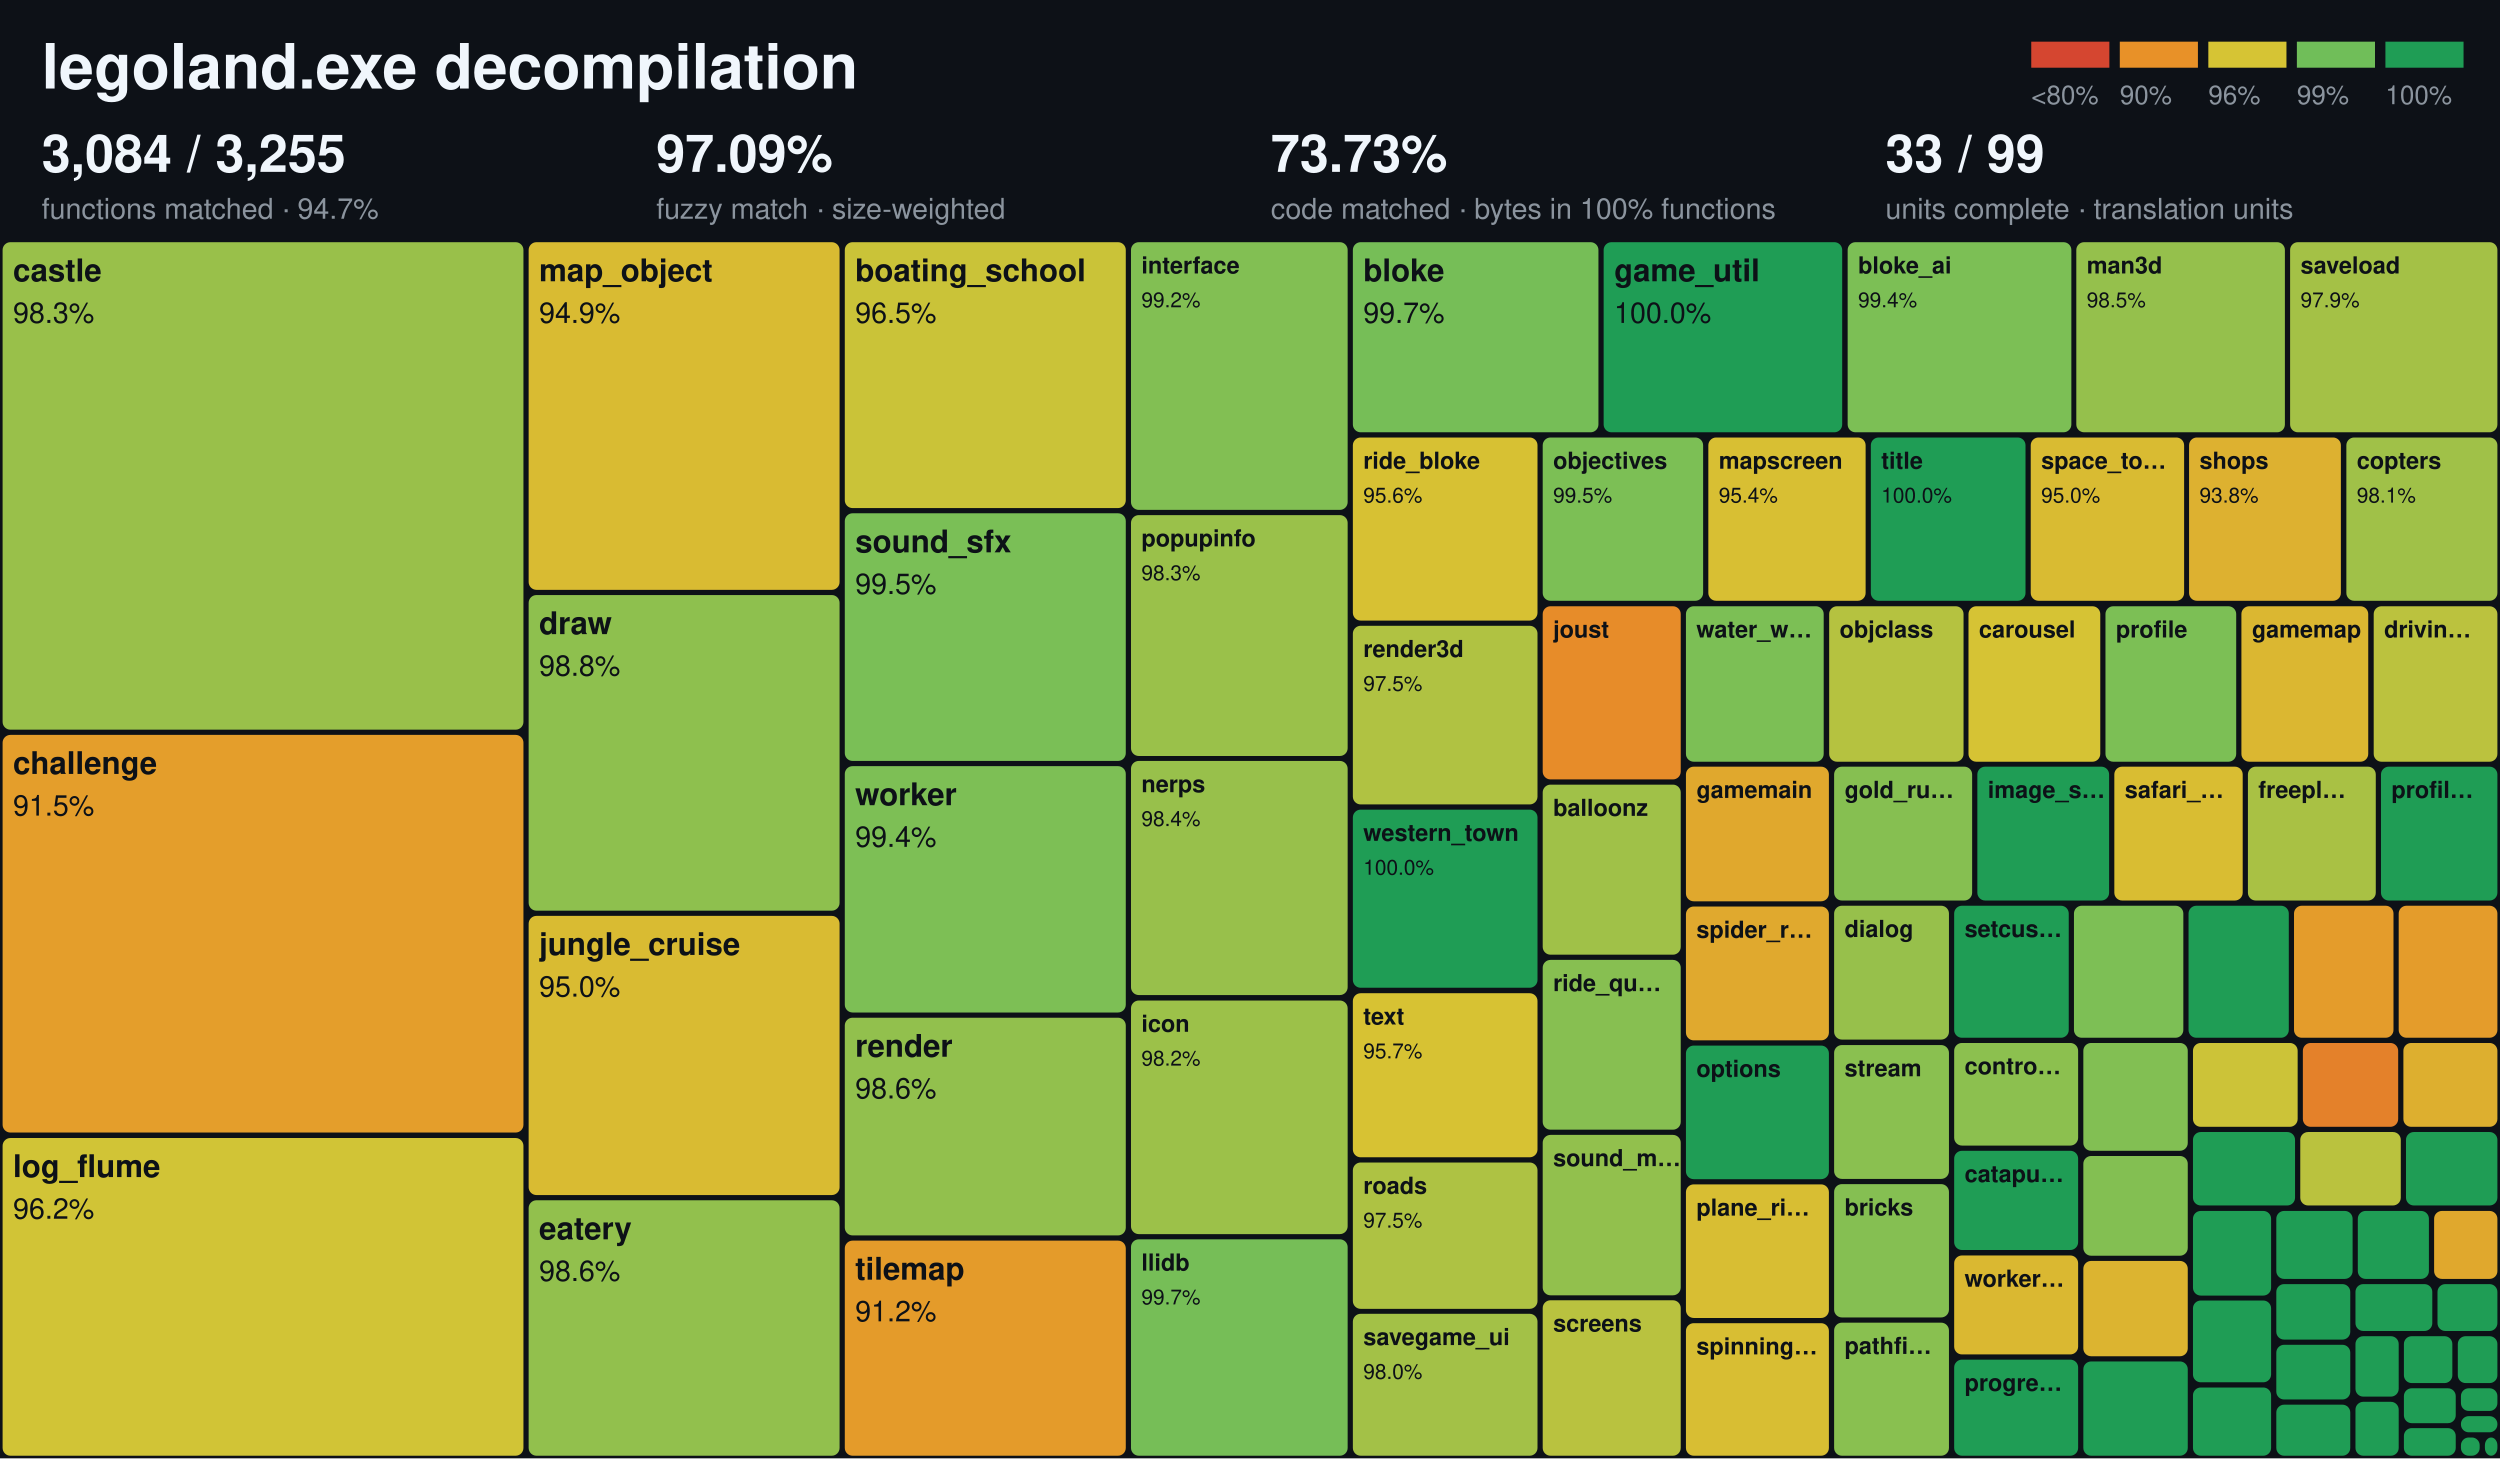
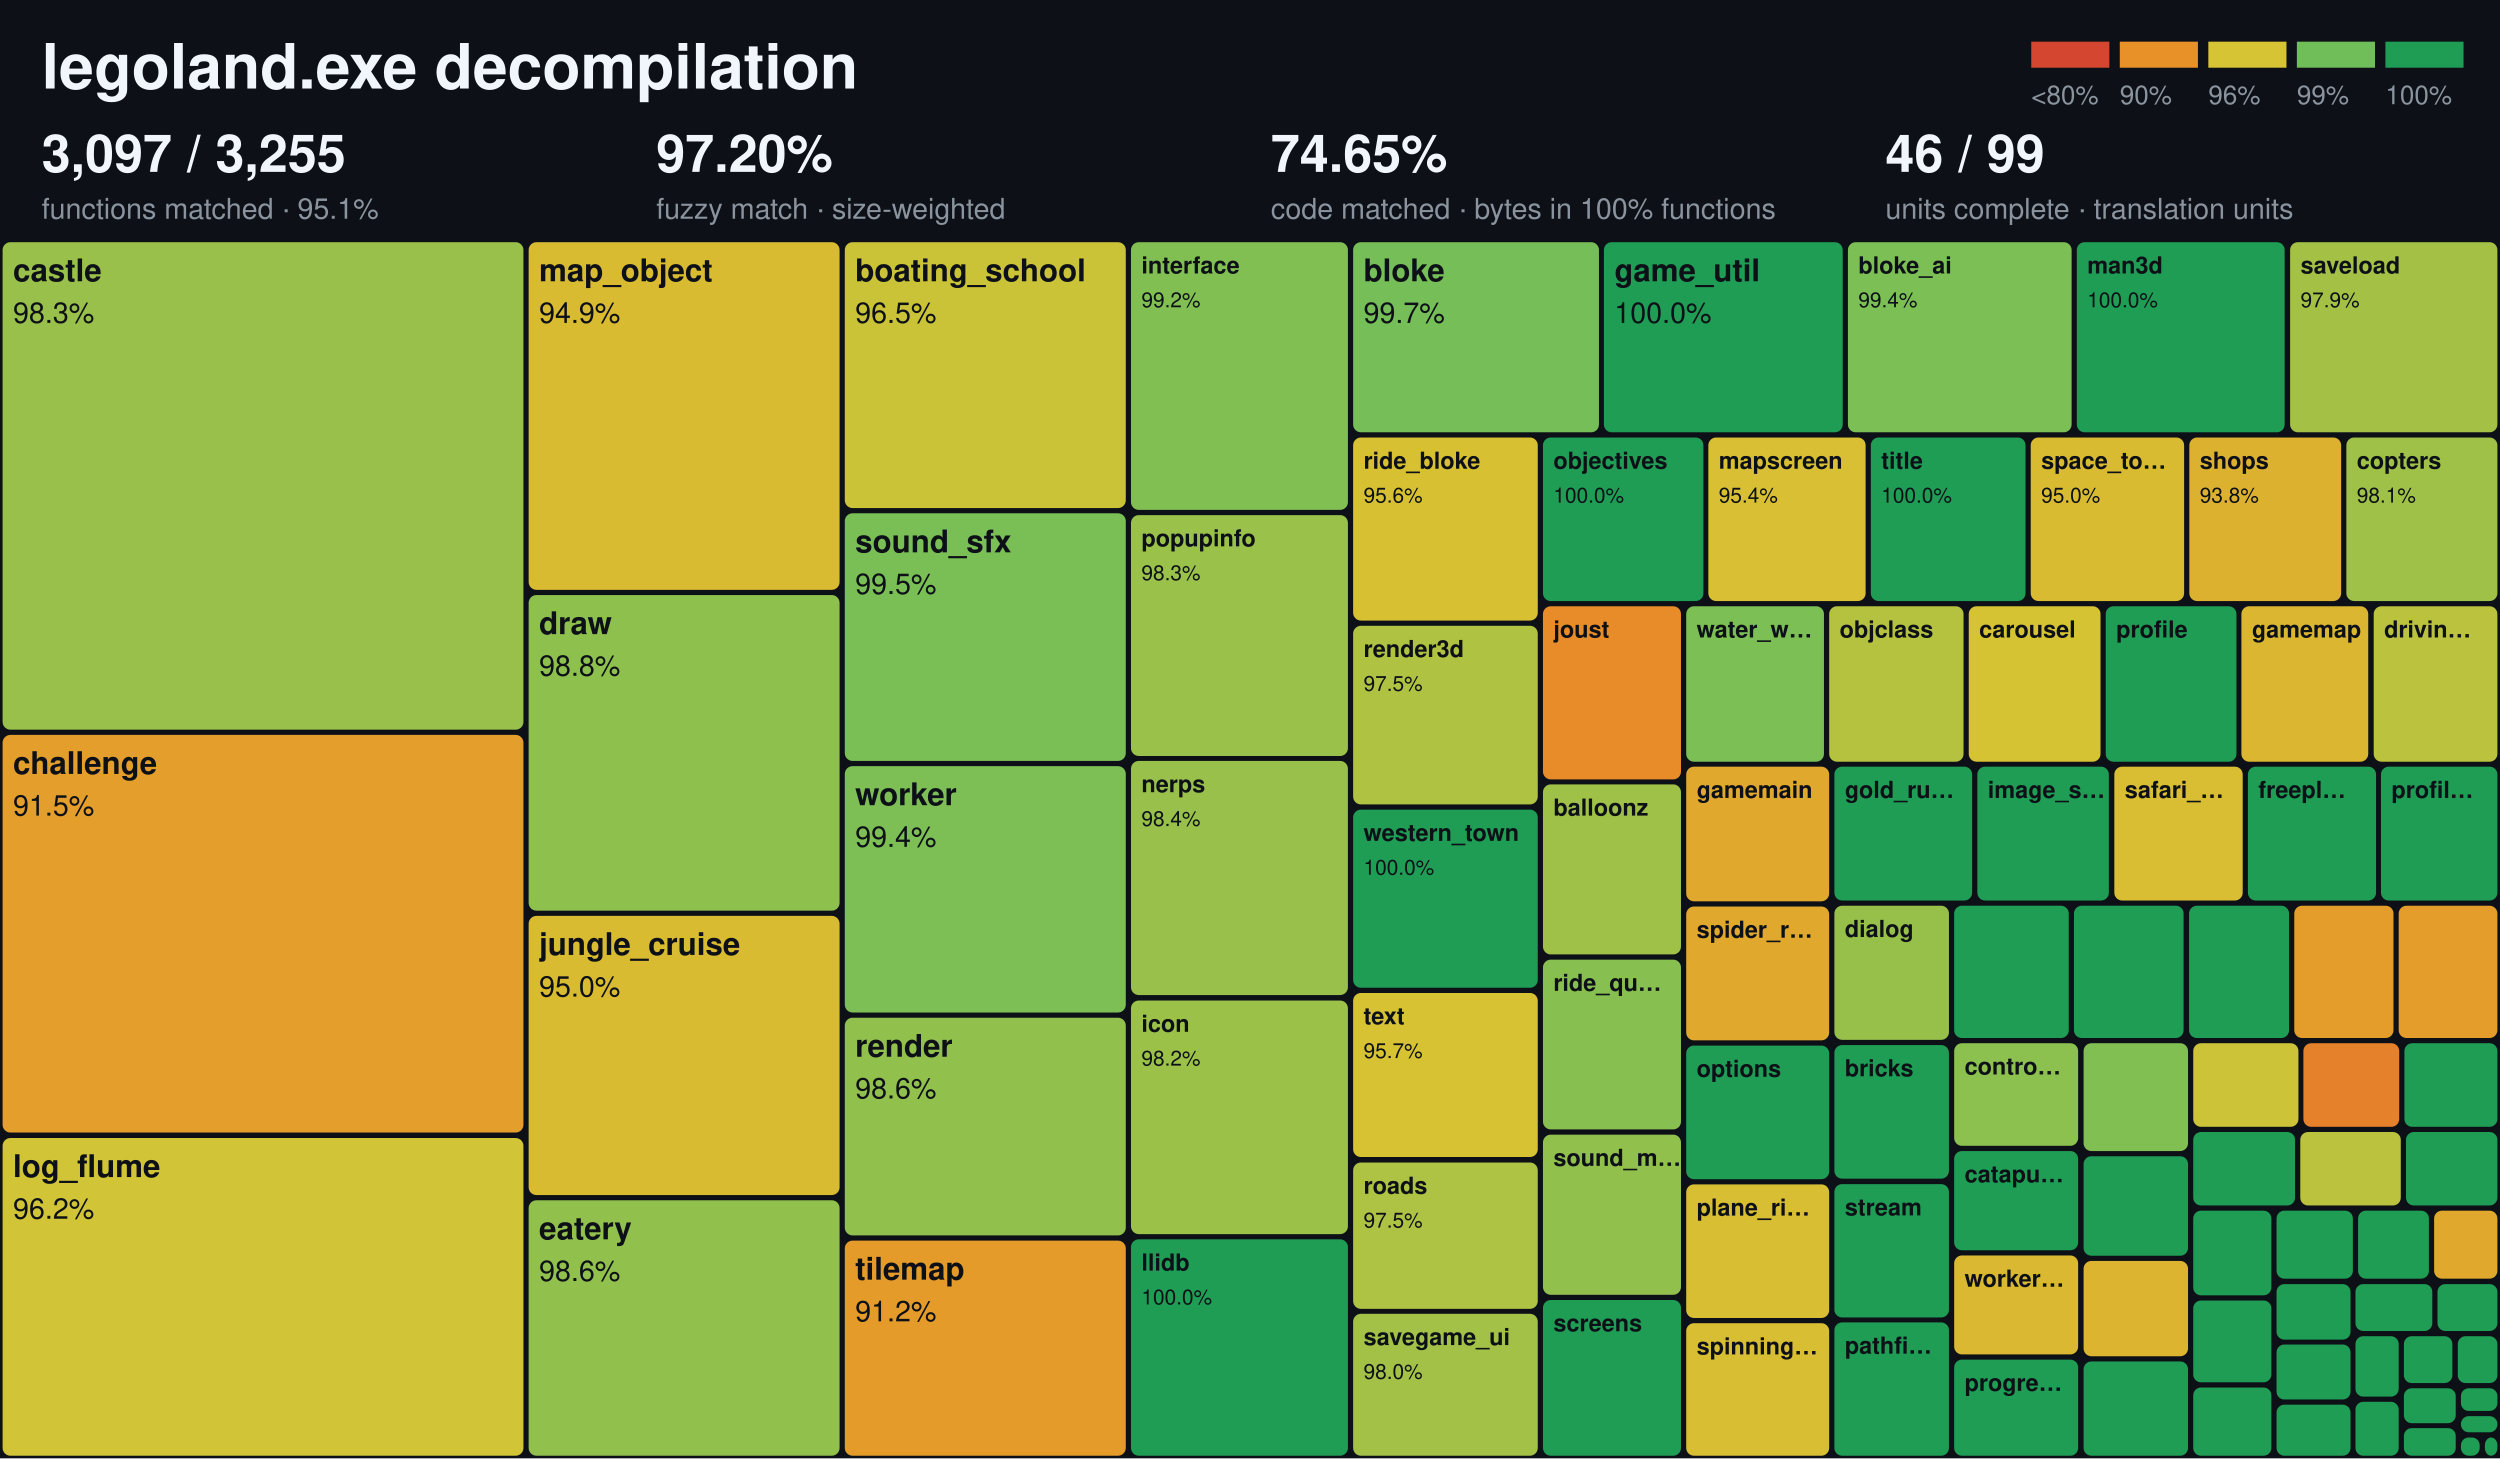
<svg xmlns="http://www.w3.org/2000/svg" width="960" height="560" viewBox="0 0 960 560" font-family="Segoe UI, Helvetica, Arial, sans-serif">
  <rect width="960" height="560" fill="#0d1117" />
  <text x="16" y="34" fill="#f0f6fc" font-size="24" font-weight="700">legoland.exe decompilation</text>
-   <text x="16" y="66" fill="#f0f6fc" font-size="20" font-weight="600">3,084 / 3,255</text>
-   <text x="16" y="84" fill="#8b949e" font-size="11">functions matched · 94.7%</text>
-   <text x="252" y="66" fill="#f0f6fc" font-size="20" font-weight="600">97.09%</text>
+   <text x="16" y="66" fill="#f0f6fc" font-size="20" font-weight="600">3,097 / 3,255</text>
+   <text x="16" y="84" fill="#8b949e" font-size="11">functions matched · 95.1%</text>
+   <text x="252" y="66" fill="#f0f6fc" font-size="20" font-weight="600">97.20%</text>
  <text x="252" y="84" fill="#8b949e" font-size="11">fuzzy match · size-weighted</text>
-   <text x="488" y="66" fill="#f0f6fc" font-size="20" font-weight="600">73.73%</text>
+   <text x="488" y="66" fill="#f0f6fc" font-size="20" font-weight="600">74.65%</text>
  <text x="488" y="84" fill="#8b949e" font-size="11">code matched · bytes in 100% functions</text>
-   <text x="724" y="66" fill="#f0f6fc" font-size="20" font-weight="600">33 / 99</text>
+   <text x="724" y="66" fill="#f0f6fc" font-size="20" font-weight="600">46 / 99</text>
  <text x="724" y="84" fill="#8b949e" font-size="11">units complete · translation units</text>
  <rect x="780" y="16" width="30" height="10" fill="#d54630" />
  <text x="780" y="40" fill="#8b949e" font-size="10">&lt;80%</text>
  <rect x="814" y="16" width="30" height="10" fill="#e89128" />
  <text x="814" y="40" fill="#8b949e" font-size="10">90%</text>
  <rect x="848" y="16" width="30" height="10" fill="#d6c434" />
  <text x="848" y="40" fill="#8b949e" font-size="10">96%</text>
  <rect x="882" y="16" width="30" height="10" fill="#70be59" />
  <text x="882" y="40" fill="#8b949e" font-size="10">99%</text>
  <rect x="916" y="16" width="30" height="10" fill="#1f9d55" />
  <text x="916" y="40" fill="#8b949e" font-size="10">100%</text>
  <g>
    <rect x="1.0" y="93.0" width="200.0" height="187.2" rx="3" fill="#99c04a" />
  </g>
  <text x="5.0" y="108.0" fill="#0d1117" font-size="12" font-weight="600">castle</text>
  <text x="5.0" y="124.0" fill="#0d1117" font-size="11">98.3%</text>
  <g>
    <rect x="1.0" y="282.2" width="200.0" height="152.7" rx="3" fill="#e49e2b" />
  </g>
  <text x="5.0" y="297.2" fill="#0d1117" font-size="12" font-weight="600">challenge</text>
  <text x="5.0" y="313.2" fill="#0d1117" font-size="11">91.5%</text>
  <g>
    <rect x="1.0" y="437.0" width="200.0" height="122.0" rx="3" fill="#d1c436" />
  </g>
  <text x="5.0" y="452.0" fill="#0d1117" font-size="12" font-weight="600">log_flume</text>
  <text x="5.0" y="468.0" fill="#0d1117" font-size="11">96.2%</text>
  <g>
    <rect x="203.0" y="93.0" width="119.4" height="133.5" rx="3" fill="#d9bb32" />
  </g>
  <text x="207.0" y="108.0" fill="#0d1117" font-size="12" font-weight="600">map_object</text>
  <text x="207.0" y="124.0" fill="#0d1117" font-size="11">94.9%</text>
  <g>
    <rect x="203.0" y="228.5" width="119.4" height="121.2" rx="3" fill="#8ec04e" />
  </g>
  <text x="207.0" y="243.5" fill="#0d1117" font-size="12" font-weight="600">draw</text>
  <text x="207.0" y="259.5" fill="#0d1117" font-size="11">98.8%</text>
  <g>
    <rect x="203.0" y="351.7" width="119.4" height="107.2" rx="3" fill="#d9bb32" />
  </g>
  <text x="207.0" y="366.7" fill="#0d1117" font-size="12" font-weight="600">jungle_cruise</text>
  <text x="207.0" y="382.7" fill="#0d1117" font-size="11">95.0%</text>
  <g>
    <rect x="203.0" y="460.9" width="119.4" height="98.1" rx="3" fill="#92c04d" />
  </g>
  <text x="207.0" y="475.9" fill="#0d1117" font-size="12" font-weight="600">eatery</text>
  <text x="207.0" y="491.9" fill="#0d1117" font-size="11">98.6%</text>
  <g>
    <rect x="324.4" y="93.0" width="107.9" height="102.1" rx="3" fill="#cac338" />
  </g>
  <text x="328.4" y="108.0" fill="#0d1117" font-size="12" font-weight="600">boating_school</text>
  <text x="328.4" y="124.0" fill="#0d1117" font-size="11">96.5%</text>
  <g>
    <rect x="324.4" y="197.1" width="107.9" height="95.1" rx="3" fill="#7abf56" />
  </g>
  <text x="328.4" y="212.1" fill="#0d1117" font-size="12" font-weight="600">sound_sfx</text>
  <text x="328.4" y="228.1" fill="#0d1117" font-size="11">99.5%</text>
  <g>
    <rect x="324.4" y="294.2" width="107.9" height="94.6" rx="3" fill="#7dbf55" />
  </g>
  <text x="328.4" y="309.2" fill="#0d1117" font-size="12" font-weight="600">worker</text>
  <text x="328.4" y="325.2" fill="#0d1117" font-size="11">99.4%</text>
  <g>
    <rect x="324.4" y="390.8" width="107.9" height="83.6" rx="3" fill="#92c04d" />
  </g>
  <text x="328.4" y="405.8" fill="#0d1117" font-size="12" font-weight="600">render</text>
  <text x="328.4" y="421.8" fill="#0d1117" font-size="11">98.6%</text>
  <g>
    <rect x="324.4" y="476.4" width="107.9" height="82.6" rx="3" fill="#e49b2a" />
  </g>
  <text x="328.4" y="491.4" fill="#0d1117" font-size="12" font-weight="600">tilemap</text>
  <text x="328.4" y="507.4" fill="#0d1117" font-size="11">91.2%</text>
  <g>
-     <rect x="434.3" y="93.0" width="83.2" height="102.8" rx="3" fill="#82bf53" />
+     <rect x="434.3" y="93.0" width="83.3" height="102.8" rx="3" fill="#82bf53" />
  </g>
  <text x="438.3" y="105.0" fill="#0d1117" font-size="9" font-weight="600">interface</text>
  <text x="438.3" y="118.0" fill="#0d1117" font-size="8">99.2%</text>
  <g>
-     <rect x="434.3" y="197.8" width="83.2" height="92.5" rx="3" fill="#9ac14a" />
+     <rect x="434.3" y="197.8" width="83.3" height="92.5" rx="3" fill="#9ac14a" />
  </g>
  <text x="438.3" y="209.8" fill="#0d1117" font-size="9" font-weight="600">popupinfo</text>
  <text x="438.3" y="222.8" fill="#0d1117" font-size="8">98.3%</text>
  <g>
-     <rect x="434.3" y="292.2" width="83.2" height="89.9" rx="3" fill="#98c04b" />
+     <rect x="434.3" y="292.2" width="83.3" height="89.9" rx="3" fill="#98c04b" />
  </g>
  <text x="438.3" y="304.2" fill="#0d1117" font-size="9" font-weight="600">nerps</text>
  <text x="438.3" y="317.2" fill="#0d1117" font-size="8">98.4%</text>
  <g>
-     <rect x="434.3" y="384.2" width="83.2" height="89.7" rx="3" fill="#9cc149" />
+     <rect x="434.3" y="384.2" width="83.3" height="89.7" rx="3" fill="#9cc149" />
  </g>
  <text x="438.3" y="396.2" fill="#0d1117" font-size="9" font-weight="600">icon</text>
  <text x="438.3" y="409.2" fill="#0d1117" font-size="8">98.2%</text>
  <g>
-     <rect x="434.3" y="475.9" width="83.2" height="83.1" rx="3" fill="#76be57" />
+     <rect x="434.3" y="475.9" width="83.3" height="83.1" rx="3" fill="#1f9d55" />
  </g>
  <text x="438.3" y="487.9" fill="#0d1117" font-size="9" font-weight="600">llidb</text>
-   <text x="438.3" y="500.9" fill="#0d1117" font-size="8">99.7%</text>
-   <g>
-     <rect x="519.5" y="93.0" width="94.3" height="73.0" rx="3" fill="#76be57" />
-   </g>
-   <text x="523.5" y="108.0" fill="#0d1117" font-size="12" font-weight="600">bloke</text>
-   <text x="523.5" y="124.0" fill="#0d1117" font-size="11">99.7%</text>
-   <g>
-     <rect x="615.8" y="93.0" width="91.6" height="73.0" rx="3" fill="#1f9d55" />
-   </g>
-   <text x="619.8" y="108.0" fill="#0d1117" font-size="12" font-weight="600">game_util</text>
-   <text x="619.8" y="124.0" fill="#0d1117" font-size="11">100.0%</text>
-   <g>
-     <rect x="709.5" y="93.0" width="85.9" height="73.0" rx="3" fill="#7cbf55" />
-   </g>
-   <text x="713.5" y="105.0" fill="#0d1117" font-size="9" font-weight="600">bloke_ai</text>
-   <text x="713.5" y="118.0" fill="#0d1117" font-size="8">99.4%</text>
-   <g>
-     <rect x="797.3" y="93.0" width="80.1" height="73.0" rx="3" fill="#95c04c" />
-   </g>
-   <text x="801.3" y="105.0" fill="#0d1117" font-size="9" font-weight="600">man3d</text>
-   <text x="801.3" y="118.0" fill="#0d1117" font-size="8">98.5%</text>
+   <text x="438.3" y="500.9" fill="#0d1117" font-size="8">100.0%</text>
+   <g>
+     <rect x="519.6" y="93.0" width="94.4" height="73.0" rx="3" fill="#76be57" />
+   </g>
+   <text x="523.6" y="108.0" fill="#0d1117" font-size="12" font-weight="600">bloke</text>
+   <text x="523.6" y="124.0" fill="#0d1117" font-size="11">99.7%</text>
+   <g>
+     <rect x="615.9" y="93.0" width="91.7" height="73.0" rx="3" fill="#1f9d55" />
+   </g>
+   <text x="619.9" y="108.0" fill="#0d1117" font-size="12" font-weight="600">game_util</text>
+   <text x="619.9" y="124.0" fill="#0d1117" font-size="11">100.0%</text>
+   <g>
+     <rect x="709.6" y="93.0" width="85.9" height="73.0" rx="3" fill="#7cbf55" />
+   </g>
+   <text x="713.6" y="105.0" fill="#0d1117" font-size="9" font-weight="600">bloke_ai</text>
+   <text x="713.6" y="118.0" fill="#0d1117" font-size="8">99.4%</text>
+   <g>
+     <rect x="797.5" y="93.0" width="79.8" height="73.0" rx="3" fill="#1f9d55" />
+   </g>
+   <text x="801.5" y="105.0" fill="#0d1117" font-size="9" font-weight="600">man3d</text>
+   <text x="801.5" y="118.0" fill="#0d1117" font-size="8">100.0%</text>
  <g>
    <rect x="879.4" y="93.0" width="79.6" height="73.0" rx="3" fill="#a4c146" />
  </g>
  <text x="883.4" y="105.0" fill="#0d1117" font-size="9" font-weight="600">saveload</text>
  <text x="883.4" y="118.0" fill="#0d1117" font-size="8">97.9%</text>
  <g>
-     <rect x="519.5" y="168.0" width="70.9" height="70.3" rx="3" fill="#d7c133" />
-   </g>
-   <text x="523.5" y="180.0" fill="#0d1117" font-size="9" font-weight="600">ride_bloke</text>
-   <text x="523.5" y="193.0" fill="#0d1117" font-size="8">95.6%</text>
-   <g>
-     <rect x="519.5" y="240.3" width="70.9" height="68.6" rx="3" fill="#b0c242" />
-   </g>
-   <text x="523.5" y="252.3" fill="#0d1117" font-size="9" font-weight="600">render3d</text>
-   <text x="523.5" y="265.3" fill="#0d1117" font-size="8">97.5%</text>
-   <g>
-     <rect x="519.5" y="310.9" width="70.9" height="68.4" rx="3" fill="#1f9d55" />
-   </g>
-   <text x="523.5" y="322.9" fill="#0d1117" font-size="9" font-weight="600">western_town</text>
-   <text x="523.5" y="335.9" fill="#0d1117" font-size="8">100.0%</text>
-   <g>
-     <rect x="519.5" y="381.4" width="70.9" height="63.0" rx="3" fill="#d7c233" />
-   </g>
-   <text x="523.5" y="393.4" fill="#0d1117" font-size="9" font-weight="600">text</text>
-   <text x="523.5" y="406.4" fill="#0d1117" font-size="8">95.7%</text>
-   <g>
-     <rect x="519.5" y="446.4" width="70.9" height="56.2" rx="3" fill="#aec243" />
-   </g>
-   <text x="523.5" y="458.4" fill="#0d1117" font-size="9" font-weight="600">roads</text>
-   <text x="523.5" y="471.4" fill="#0d1117" font-size="8">97.5%</text>
-   <g>
-     <rect x="519.5" y="504.5" width="70.9" height="54.5" rx="3" fill="#a3c147" />
-   </g>
-   <text x="523.5" y="516.5" fill="#0d1117" font-size="9" font-weight="600">savegame_ui</text>
-   <text x="523.5" y="529.5" fill="#0d1117" font-size="8">98.0%</text>
-   <g>
-     <rect x="592.4" y="168.0" width="61.6" height="62.7" rx="3" fill="#7cbf55" />
-   </g>
-   <text x="596.4" y="180.0" fill="#0d1117" font-size="9" font-weight="600">objectives</text>
-   <text x="596.4" y="193.0" fill="#0d1117" font-size="8">99.5%</text>
-   <g>
-     <rect x="656.0" y="168.0" width="60.4" height="62.7" rx="3" fill="#d8bf33" />
+     <rect x="519.6" y="168.0" width="70.9" height="70.3" rx="3" fill="#d7c133" />
+   </g>
+   <text x="523.6" y="180.0" fill="#0d1117" font-size="9" font-weight="600">ride_bloke</text>
+   <text x="523.6" y="193.0" fill="#0d1117" font-size="8">95.6%</text>
+   <g>
+     <rect x="519.6" y="240.3" width="70.9" height="68.6" rx="3" fill="#b0c242" />
+   </g>
+   <text x="523.6" y="252.3" fill="#0d1117" font-size="9" font-weight="600">render3d</text>
+   <text x="523.6" y="265.3" fill="#0d1117" font-size="8">97.5%</text>
+   <g>
+     <rect x="519.6" y="310.9" width="70.9" height="68.4" rx="3" fill="#1f9d55" />
+   </g>
+   <text x="523.6" y="322.9" fill="#0d1117" font-size="9" font-weight="600">western_town</text>
+   <text x="523.6" y="335.9" fill="#0d1117" font-size="8">100.0%</text>
+   <g>
+     <rect x="519.6" y="381.3" width="70.9" height="63.0" rx="3" fill="#d7c233" />
+   </g>
+   <text x="523.6" y="393.3" fill="#0d1117" font-size="9" font-weight="600">text</text>
+   <text x="523.6" y="406.3" fill="#0d1117" font-size="8">95.7%</text>
+   <g>
+     <rect x="519.6" y="446.4" width="70.9" height="56.2" rx="3" fill="#aec243" />
+   </g>
+   <text x="523.6" y="458.4" fill="#0d1117" font-size="9" font-weight="600">roads</text>
+   <text x="523.6" y="471.4" fill="#0d1117" font-size="8">97.5%</text>
+   <g>
+     <rect x="519.6" y="504.5" width="70.9" height="54.5" rx="3" fill="#a3c147" />
+   </g>
+   <text x="523.6" y="516.5" fill="#0d1117" font-size="9" font-weight="600">savegame_ui</text>
+   <text x="523.6" y="529.5" fill="#0d1117" font-size="8">98.0%</text>
+   <g>
+     <rect x="592.5" y="168.0" width="61.6" height="62.8" rx="3" fill="#1f9d55" />
+   </g>
+   <text x="596.5" y="180.0" fill="#0d1117" font-size="9" font-weight="600">objectives</text>
+   <text x="596.5" y="193.0" fill="#0d1117" font-size="8">100.0%</text>
+   <g>
+     <rect x="656.0" y="168.0" width="60.4" height="62.8" rx="3" fill="#d8bf33" />
  </g>
  <text x="660.0" y="180.0" fill="#0d1117" font-size="9" font-weight="600">mapscreen</text>
  <text x="660.0" y="193.0" fill="#0d1117" font-size="8">95.4%</text>
  <g>
-     <rect x="718.4" y="168.0" width="59.4" height="62.7" rx="3" fill="#1f9d55" />
+     <rect x="718.4" y="168.0" width="59.4" height="62.8" rx="3" fill="#1f9d55" />
  </g>
  <text x="722.4" y="180.0" fill="#0d1117" font-size="9" font-weight="600">title</text>
  <text x="722.4" y="193.0" fill="#0d1117" font-size="8">100.0%</text>
  <g>
-     <rect x="779.8" y="168.0" width="58.9" height="62.7" rx="3" fill="#d9bb32" />
+     <rect x="779.8" y="168.0" width="58.9" height="62.8" rx="3" fill="#d9bb32" />
  </g>
  <text x="783.8" y="180.0" fill="#0d1117" font-size="9" font-weight="600">space_to…</text>
  <text x="783.8" y="193.0" fill="#0d1117" font-size="8">95.0%</text>
  <g>
-     <rect x="840.6" y="168.0" width="58.3" height="62.7" rx="3" fill="#ddb130" />
-   </g>
-   <text x="844.6" y="180.0" fill="#0d1117" font-size="9" font-weight="600">shops</text>
-   <text x="844.6" y="193.0" fill="#0d1117" font-size="8">93.8%</text>
-   <g>
-     <rect x="901.0" y="168.0" width="58.0" height="62.7" rx="3" fill="#a0c148" />
+     <rect x="840.7" y="168.0" width="58.3" height="62.8" rx="3" fill="#ddb130" />
+   </g>
+   <text x="844.7" y="180.0" fill="#0d1117" font-size="9" font-weight="600">shops</text>
+   <text x="844.7" y="193.0" fill="#0d1117" font-size="8">93.8%</text>
+   <g>
+     <rect x="901.0" y="168.0" width="58.0" height="62.8" rx="3" fill="#a0c148" />
  </g>
  <text x="905.0" y="180.0" fill="#0d1117" font-size="9" font-weight="600">copters</text>
  <text x="905.0" y="193.0" fill="#0d1117" font-size="8">98.1%</text>
  <g>
-     <rect x="592.4" y="232.8" width="53.0" height="66.5" rx="3" fill="#e78c29" />
-   </g>
-   <text x="596.4" y="244.8" fill="#0d1117" font-size="9" font-weight="600">joust</text>
-   <g>
-     <rect x="592.4" y="301.3" width="53.0" height="65.3" rx="3" fill="#a0c148" />
-   </g>
-   <text x="596.4" y="313.3" fill="#0d1117" font-size="9" font-weight="600">balloonz</text>
-   <g>
-     <rect x="592.4" y="368.6" width="53.0" height="65.2" rx="3" fill="#87bf51" />
-   </g>
-   <text x="596.4" y="380.6" fill="#0d1117" font-size="9" font-weight="600">ride_qu…</text>
-   <g>
-     <rect x="592.4" y="435.8" width="53.0" height="61.6" rx="3" fill="#92c04d" />
-   </g>
-   <text x="596.4" y="447.8" fill="#0d1117" font-size="9" font-weight="600">sound_m…</text>
-   <g>
-     <rect x="592.4" y="499.3" width="53.0" height="59.7" rx="3" fill="#b9c23f" />
-   </g>
-   <text x="596.4" y="511.3" fill="#0d1117" font-size="9" font-weight="600">screens</text>
-   <g>
-     <rect x="647.4" y="232.8" width="52.9" height="59.7" rx="3" fill="#7cbf55" />
-   </g>
-   <text x="651.4" y="244.8" fill="#0d1117" font-size="9" font-weight="600">water_w…</text>
+     <rect x="592.5" y="232.8" width="53.0" height="66.5" rx="3" fill="#e78c29" />
+   </g>
+   <text x="596.5" y="244.8" fill="#0d1117" font-size="9" font-weight="600">joust</text>
+   <g>
+     <rect x="592.5" y="301.2" width="53.0" height="65.3" rx="3" fill="#a0c148" />
+   </g>
+   <text x="596.5" y="313.2" fill="#0d1117" font-size="9" font-weight="600">balloonz</text>
+   <g>
+     <rect x="592.5" y="368.5" width="53.0" height="65.2" rx="3" fill="#87bf51" />
+   </g>
+   <text x="596.5" y="380.5" fill="#0d1117" font-size="9" font-weight="600">ride_qu…</text>
+   <g>
+     <rect x="592.5" y="435.7" width="53.0" height="61.5" rx="3" fill="#92c04d" />
+   </g>
+   <text x="596.5" y="447.7" fill="#0d1117" font-size="9" font-weight="600">sound_m…</text>
+   <g>
+     <rect x="592.5" y="499.2" width="53.0" height="59.8" rx="3" fill="#1f9d55" />
+   </g>
+   <text x="596.5" y="511.2" fill="#0d1117" font-size="9" font-weight="600">screens</text>
+   <g>
+     <rect x="647.5" y="232.8" width="52.9" height="59.7" rx="3" fill="#7cbf55" />
+   </g>
+   <text x="651.5" y="244.8" fill="#0d1117" font-size="9" font-weight="600">water_w…</text>
  <g>
    <rect x="702.4" y="232.8" width="51.6" height="59.7" rx="3" fill="#b5c240" />
  </g>
  <text x="706.4" y="244.8" fill="#0d1117" font-size="9" font-weight="600">objclass</text>
  <g>
-     <rect x="755.9" y="232.8" width="50.6" height="59.7" rx="3" fill="#d6c334" />
-   </g>
-   <text x="759.9" y="244.8" fill="#0d1117" font-size="9" font-weight="600">carousel</text>
-   <g>
-     <rect x="808.5" y="232.8" width="50.2" height="59.7" rx="3" fill="#7cbf55" />
-   </g>
-   <text x="812.5" y="244.8" fill="#0d1117" font-size="9" font-weight="600">profile</text>
+     <rect x="756.0" y="232.8" width="50.6" height="59.7" rx="3" fill="#d6c334" />
+   </g>
+   <text x="760.0" y="244.8" fill="#0d1117" font-size="9" font-weight="600">carousel</text>
+   <g>
+     <rect x="808.6" y="232.8" width="50.2" height="59.7" rx="3" fill="#1f9d55" />
+   </g>
+   <text x="812.6" y="244.8" fill="#0d1117" font-size="9" font-weight="600">profile</text>
  <g>
    <rect x="860.7" y="232.8" width="48.7" height="59.7" rx="3" fill="#dbb731" />
  </g>
  <text x="864.7" y="244.8" fill="#0d1117" font-size="9" font-weight="600">gamemap</text>
  <g>
    <rect x="911.5" y="232.8" width="47.5" height="59.7" rx="3" fill="#bbc23e" />
  </g>
  <text x="915.5" y="244.8" fill="#0d1117" font-size="9" font-weight="600">drivin…</text>
  <g>
-     <rect x="647.4" y="294.4" width="54.9" height="51.7" rx="3" fill="#e0a82d" />
-   </g>
-   <text x="651.4" y="306.4" fill="#0d1117" font-size="9" font-weight="600">gamemain</text>
-   <g>
-     <rect x="647.4" y="348.1" width="54.9" height="51.4" rx="3" fill="#e0a92e" />
-   </g>
-   <text x="651.4" y="360.1" fill="#0d1117" font-size="9" font-weight="600">spider_r…</text>
-   <g>
-     <rect x="647.4" y="401.5" width="54.9" height="51.3" rx="3" fill="#1f9d55" />
-   </g>
-   <text x="651.4" y="413.5" fill="#0d1117" font-size="9" font-weight="600">options</text>
-   <g>
-     <rect x="647.4" y="454.8" width="54.9" height="51.3" rx="3" fill="#d8be33" />
-   </g>
-   <text x="651.4" y="466.8" fill="#0d1117" font-size="9" font-weight="600">plane_ri…</text>
-   <g>
-     <rect x="647.4" y="508.1" width="54.9" height="50.9" rx="3" fill="#d8be33" />
-   </g>
-   <text x="651.4" y="520.1" fill="#0d1117" font-size="9" font-weight="600">spinning…</text>
-   <g>
-     <rect x="704.3" y="294.4" width="53.0" height="51.4" rx="3" fill="#86bf51" />
-   </g>
-   <text x="708.3" y="306.4" fill="#0d1117" font-size="9" font-weight="600">gold_ru…</text>
-   <g>
-     <rect x="759.3" y="294.4" width="50.6" height="51.4" rx="3" fill="#1f9d55" />
+     <rect x="647.5" y="294.4" width="54.9" height="51.7" rx="3" fill="#e0a82d" />
+   </g>
+   <text x="651.5" y="306.4" fill="#0d1117" font-size="9" font-weight="600">gamemain</text>
+   <g>
+     <rect x="647.5" y="348.1" width="54.9" height="51.4" rx="3" fill="#e0a92e" />
+   </g>
+   <text x="651.5" y="360.1" fill="#0d1117" font-size="9" font-weight="600">spider_r…</text>
+   <g>
+     <rect x="647.5" y="401.5" width="54.9" height="51.3" rx="3" fill="#1f9d55" />
+   </g>
+   <text x="651.5" y="413.5" fill="#0d1117" font-size="9" font-weight="600">options</text>
+   <g>
+     <rect x="647.5" y="454.8" width="54.9" height="51.3" rx="3" fill="#d8be33" />
+   </g>
+   <text x="651.5" y="466.8" fill="#0d1117" font-size="9" font-weight="600">plane_ri…</text>
+   <g>
+     <rect x="647.5" y="508.1" width="54.9" height="50.9" rx="3" fill="#d8be33" />
+   </g>
+   <text x="651.5" y="520.1" fill="#0d1117" font-size="9" font-weight="600">spinning…</text>
+   <g>
+     <rect x="704.4" y="294.4" width="52.9" height="51.4" rx="3" fill="#1f9d55" />
+   </g>
+   <text x="708.4" y="306.4" fill="#0d1117" font-size="9" font-weight="600">gold_ru…</text>
+   <g>
+     <rect x="759.3" y="294.4" width="50.5" height="51.4" rx="3" fill="#1f9d55" />
  </g>
  <text x="763.3" y="306.4" fill="#0d1117" font-size="9" font-weight="600">image_s…</text>
  <g>
    <rect x="811.9" y="294.4" width="49.3" height="51.4" rx="3" fill="#d9bd32" />
  </g>
  <text x="815.9" y="306.4" fill="#0d1117" font-size="9" font-weight="600">safari_…</text>
  <g>
-     <rect x="863.2" y="294.4" width="49.1" height="51.4" rx="3" fill="#a9c144" />
+     <rect x="863.2" y="294.4" width="49.2" height="51.4" rx="3" fill="#1f9d55" />
  </g>
  <text x="867.2" y="306.4" fill="#0d1117" font-size="9" font-weight="600">freepl…</text>
  <g>
    <rect x="914.3" y="294.4" width="44.7" height="51.4" rx="3" fill="#1f9d55" />
  </g>
  <text x="918.3" y="306.4" fill="#0d1117" font-size="9" font-weight="600">profil…</text>
  <g>
-     <rect x="704.3" y="347.8" width="44.1" height="51.4" rx="3" fill="#97c04b" />
-   </g>
-   <text x="708.3" y="359.8" fill="#0d1117" font-size="9" font-weight="600">dialog</text>
-   <g>
-     <rect x="704.3" y="401.3" width="44.1" height="51.4" rx="3" fill="#8ac050" />
-   </g>
-   <text x="708.3" y="413.3" fill="#0d1117" font-size="9" font-weight="600">stream</text>
-   <g>
-     <rect x="704.3" y="454.7" width="44.1" height="51.2" rx="3" fill="#85bf52" />
-   </g>
-   <text x="708.3" y="466.7" fill="#0d1117" font-size="9" font-weight="600">bricks</text>
-   <g>
-     <rect x="704.3" y="507.9" width="44.1" height="51.1" rx="3" fill="#89c050" />
-   </g>
-   <text x="708.3" y="519.9" fill="#0d1117" font-size="9" font-weight="600">pathfi…</text>
-   <g>
-     <rect x="750.4" y="347.8" width="44.0" height="50.7" rx="3" fill="#1f9d55" />
-   </g>
-   <text x="754.4" y="359.8" fill="#0d1117" font-size="9" font-weight="600">setcus…</text>
-   <g>
-     <rect x="796.4" y="347.8" width="42.0" height="50.7" rx="3" fill="#7dbf55" />
-   </g>
-   <g>
-     <rect x="840.4" y="347.8" width="38.5" height="50.7" rx="3" fill="#1f9d55" />
-   </g>
-   <g>
-     <rect x="880.9" y="347.8" width="38.2" height="50.7" rx="3" fill="#e49c2b" />
-   </g>
-   <g>
-     <rect x="921.1" y="347.8" width="37.9" height="50.7" rx="3" fill="#e49c2b" />
-   </g>
-   <g>
-     <rect x="750.4" y="400.5" width="47.6" height="39.4" rx="3" fill="#8cc04f" />
-   </g>
-   <text x="754.4" y="412.5" fill="#0d1117" font-size="9" font-weight="600">contro…</text>
-   <g>
-     <rect x="750.4" y="441.9" width="47.6" height="38.1" rx="3" fill="#1f9d55" />
-   </g>
-   <text x="754.4" y="453.9" fill="#0d1117" font-size="9" font-weight="600">catapu…</text>
+     <rect x="704.4" y="347.8" width="44.0" height="51.5" rx="3" fill="#97c04b" />
+   </g>
+   <text x="708.4" y="359.8" fill="#0d1117" font-size="9" font-weight="600">dialog</text>
+   <g>
+     <rect x="704.4" y="401.3" width="44.0" height="51.3" rx="3" fill="#1f9d55" />
+   </g>
+   <text x="708.4" y="413.3" fill="#0d1117" font-size="9" font-weight="600">bricks</text>
+   <g>
+     <rect x="704.4" y="454.7" width="44.0" height="51.2" rx="3" fill="#1f9d55" />
+   </g>
+   <text x="708.4" y="466.7" fill="#0d1117" font-size="9" font-weight="600">stream</text>
+   <g>
+     <rect x="704.4" y="507.8" width="44.0" height="51.2" rx="3" fill="#1f9d55" />
+   </g>
+   <text x="708.4" y="519.8" fill="#0d1117" font-size="9" font-weight="600">pathfi…</text>
+   <g>
+     <rect x="750.4" y="347.8" width="44.0" height="50.8" rx="3" fill="#1f9d55" />
+   </g>
+   <g>
+     <rect x="796.4" y="347.8" width="42.1" height="50.8" rx="3" fill="#1f9d55" />
+   </g>
+   <g>
+     <rect x="840.6" y="347.8" width="38.4" height="50.8" rx="3" fill="#1f9d55" />
+   </g>
+   <g>
+     <rect x="881.0" y="347.8" width="38.1" height="50.8" rx="3" fill="#e49c2b" />
+   </g>
+   <g>
+     <rect x="921.1" y="347.8" width="37.9" height="50.8" rx="3" fill="#e49c2b" />
+   </g>
+   <g>
+     <rect x="750.4" y="400.6" width="47.6" height="39.4" rx="3" fill="#8cc04f" />
+   </g>
+   <text x="754.4" y="412.6" fill="#0d1117" font-size="9" font-weight="600">contro…</text>
+   <g>
+     <rect x="750.4" y="442.0" width="47.6" height="38.1" rx="3" fill="#1f9d55" />
+   </g>
+   <text x="754.4" y="454.0" fill="#0d1117" font-size="9" font-weight="600">catapu…</text>
  <g>
    <rect x="750.4" y="482.1" width="47.6" height="38.0" rx="3" fill="#dab831" />
  </g>
  <text x="754.4" y="494.1" fill="#0d1117" font-size="9" font-weight="600">worker…</text>
  <g>
    <rect x="750.4" y="522.1" width="47.6" height="36.9" rx="3" fill="#1f9d55" />
  </g>
  <text x="754.4" y="534.1" fill="#0d1117" font-size="9" font-weight="600">progre…</text>
  <g>
-     <rect x="800.0" y="400.5" width="40.1" height="41.4" rx="3" fill="#82bf53" />
-   </g>
-   <g>
-     <rect x="800.0" y="443.9" width="40.1" height="38.3" rx="3" fill="#83bf52" />
-   </g>
-   <g>
-     <rect x="800.0" y="484.2" width="40.1" height="36.6" rx="3" fill="#dcb430" />
-   </g>
-   <g>
-     <rect x="800.0" y="522.8" width="40.1" height="36.2" rx="3" fill="#1f9d55" />
-   </g>
-   <g>
-     <rect x="842.1" y="400.5" width="40.2" height="32.2" rx="3" fill="#ccc338" />
-   </g>
-   <g>
-     <rect x="884.3" y="400.5" width="36.6" height="32.2" rx="3" fill="#e4812a" />
-   </g>
-   <g>
-     <rect x="922.9" y="400.5" width="36.1" height="32.2" rx="3" fill="#ddaf2f" />
-   </g>
-   <g>
-     <rect x="842.1" y="434.7" width="39.2" height="28.2" rx="3" fill="#1f9d55" />
+     <rect x="800.1" y="400.6" width="40.1" height="41.4" rx="3" fill="#82bf53" />
+   </g>
+   <g>
+     <rect x="800.1" y="444.0" width="40.1" height="38.2" rx="3" fill="#1f9d55" />
+   </g>
+   <g>
+     <rect x="800.1" y="484.2" width="40.1" height="36.6" rx="3" fill="#dcb430" />
+   </g>
+   <g>
+     <rect x="800.1" y="522.8" width="40.1" height="36.2" rx="3" fill="#1f9d55" />
+   </g>
+   <g>
+     <rect x="842.2" y="400.6" width="40.4" height="32.1" rx="3" fill="#ccc338" />
+   </g>
+   <g>
+     <rect x="884.5" y="400.6" width="36.8" height="32.1" rx="3" fill="#e4812a" />
+   </g>
+   <g>
+     <rect x="923.3" y="400.6" width="35.7" height="32.1" rx="3" fill="#1f9d55" />
+   </g>
+   <g>
+     <rect x="842.2" y="434.7" width="39.1" height="28.2" rx="3" fill="#1f9d55" />
  </g>
  <g>
    <rect x="883.3" y="434.7" width="38.6" height="28.2" rx="3" fill="#bac23e" />
  </g>
  <g>
    <rect x="923.9" y="434.7" width="35.1" height="28.2" rx="3" fill="#1f9d55" />
  </g>
  <g>
-     <rect x="842.1" y="465.0" width="30.0" height="32.5" rx="3" fill="#1f9d55" />
-   </g>
-   <g>
-     <rect x="842.1" y="499.4" width="30.0" height="31.4" rx="3" fill="#1f9d55" />
-   </g>
-   <g>
-     <rect x="842.1" y="532.8" width="30.0" height="26.2" rx="3" fill="#1f9d55" />
-   </g>
-   <g>
-     <rect x="874.1" y="465.0" width="29.3" height="26.1" rx="3" fill="#1f9d55" />
-   </g>
-   <g>
-     <rect x="905.4" y="465.0" width="27.3" height="26.1" rx="3" fill="#1f9d55" />
-   </g>
-   <g>
-     <rect x="934.7" y="465.0" width="24.3" height="26.1" rx="3" fill="#e0a82d" />
-   </g>
-   <g>
-     <rect x="874.1" y="493.1" width="28.4" height="21.3" rx="3" fill="#1f9d55" />
-   </g>
-   <g>
-     <rect x="874.1" y="516.4" width="28.4" height="21.0" rx="3" fill="#1f9d55" />
-   </g>
-   <g>
-     <rect x="874.1" y="539.4" width="28.4" height="19.6" rx="3" fill="#1f9d55" />
+     <rect x="842.2" y="464.9" width="30.0" height="32.5" rx="3" fill="#1f9d55" />
+   </g>
+   <g>
+     <rect x="842.2" y="499.4" width="30.0" height="31.4" rx="3" fill="#1f9d55" />
+   </g>
+   <g>
+     <rect x="842.2" y="532.8" width="30.0" height="26.2" rx="3" fill="#1f9d55" />
+   </g>
+   <g>
+     <rect x="874.2" y="464.9" width="29.3" height="26.1" rx="3" fill="#1f9d55" />
+   </g>
+   <g>
+     <rect x="905.5" y="464.9" width="27.2" height="26.1" rx="3" fill="#1f9d55" />
+   </g>
+   <g>
+     <rect x="934.7" y="464.9" width="24.3" height="26.1" rx="3" fill="#e0a82d" />
+   </g>
+   <g>
+     <rect x="874.2" y="493.1" width="28.4" height="21.3" rx="3" fill="#1f9d55" />
+   </g>
+   <g>
+     <rect x="874.2" y="516.3" width="28.4" height="21.1" rx="3" fill="#1f9d55" />
+   </g>
+   <g>
+     <rect x="874.2" y="539.4" width="28.4" height="19.6" rx="3" fill="#1f9d55" />
  </g>
  <g>
    <rect x="904.5" y="493.1" width="29.5" height="18.0" rx="3" fill="#1f9d55" />
  </g>
  <g>
    <rect x="936.0" y="493.1" width="23.0" height="18.0" rx="3" fill="#1f9d55" />
  </g>
  <g>
    <rect x="904.5" y="513.1" width="16.6" height="23.2" rx="3" fill="#1f9d55" />
  </g>
  <g>
    <rect x="904.5" y="538.3" width="16.6" height="20.7" rx="3" fill="#1f9d55" />
  </g>
  <g>
    <rect x="923.1" y="513.1" width="18.6" height="18.0" rx="3" fill="#1f9d55" />
  </g>
  <g>
    <rect x="943.8" y="513.1" width="15.2" height="18.0" rx="3" fill="#1f9d55" />
  </g>
  <g>
    <rect x="923.1" y="533.1" width="19.9" height="13.4" rx="3" fill="#1f9d55" />
  </g>
  <g>
    <rect x="923.1" y="548.4" width="19.9" height="10.6" rx="3" fill="#1f9d55" />
  </g>
  <g>
    <rect x="945.0" y="533.1" width="14.0" height="8.7" rx="3" fill="#1f9d55" />
  </g>
  <g>
    <rect x="945.0" y="543.8" width="14.0" height="6.2" rx="3" fill="#1f9d55" />
  </g>
  <g>
    <rect x="945.0" y="552.0" width="7.2" height="7.0" rx="3" fill="#1f9d55" />
  </g>
  <g>
    <rect x="954.2" y="552.0" width="4.8" height="7.0" rx="3" fill="#1f9d55" />
  </g>
</svg>
